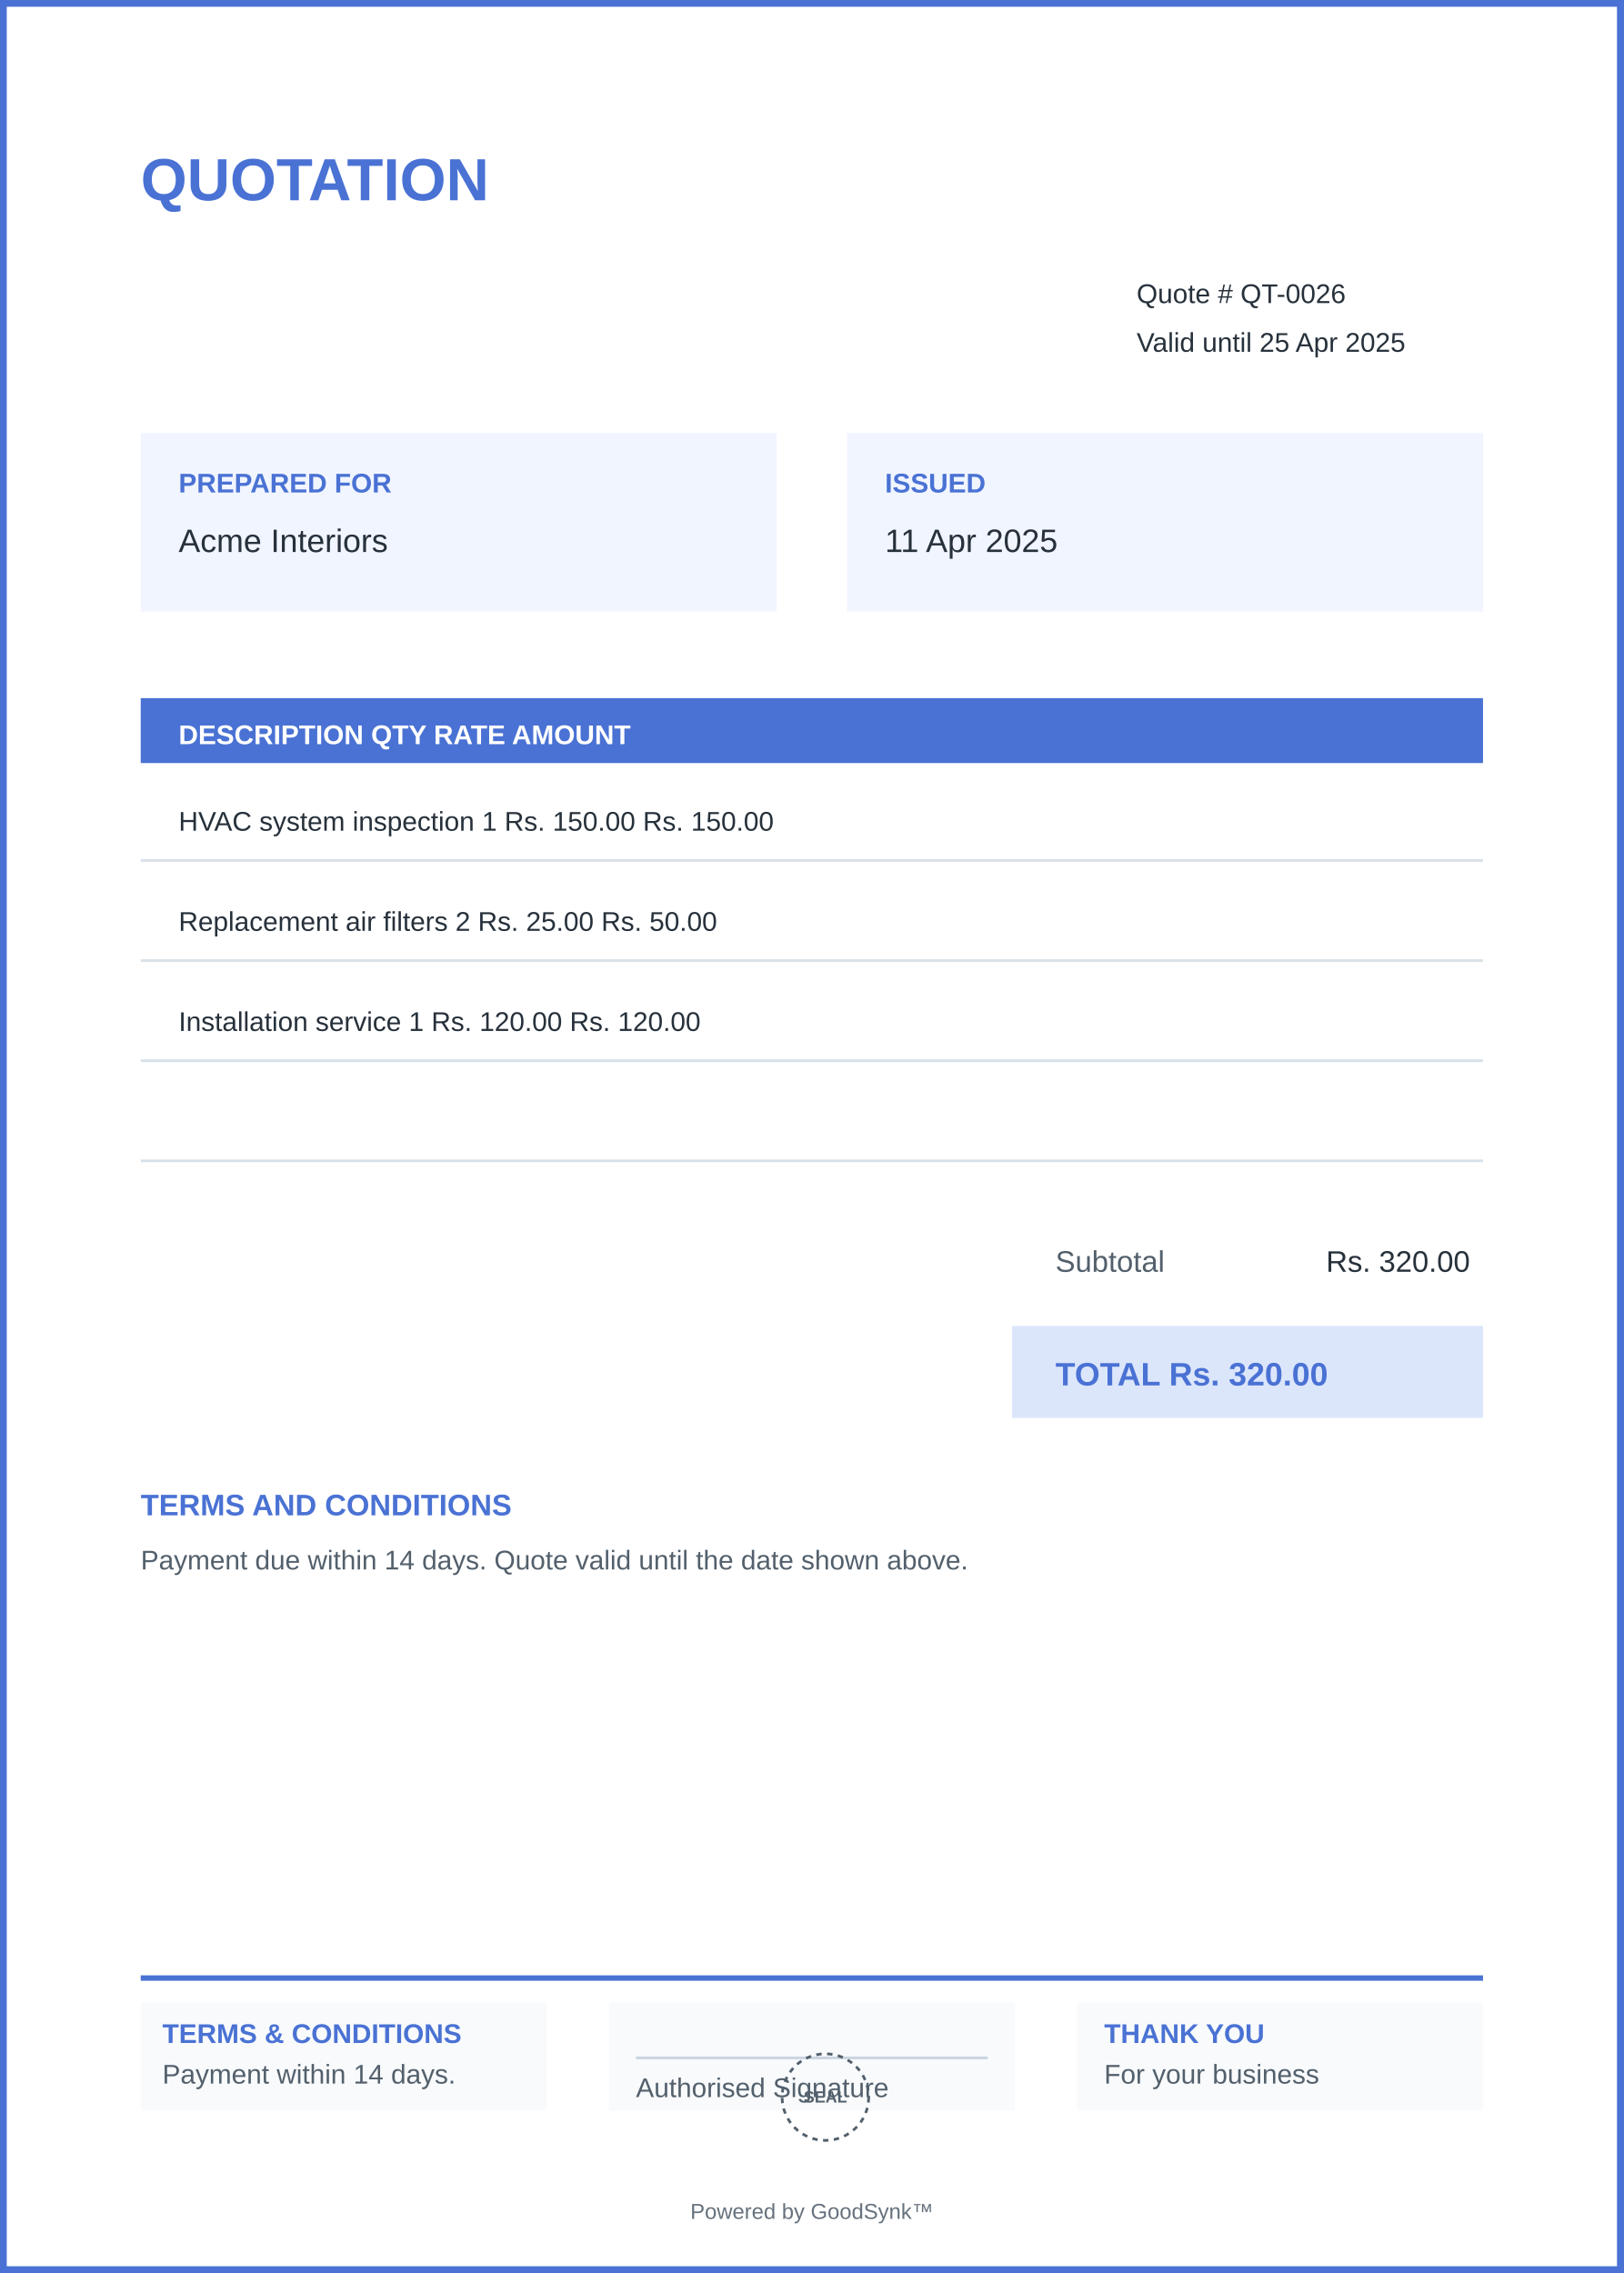
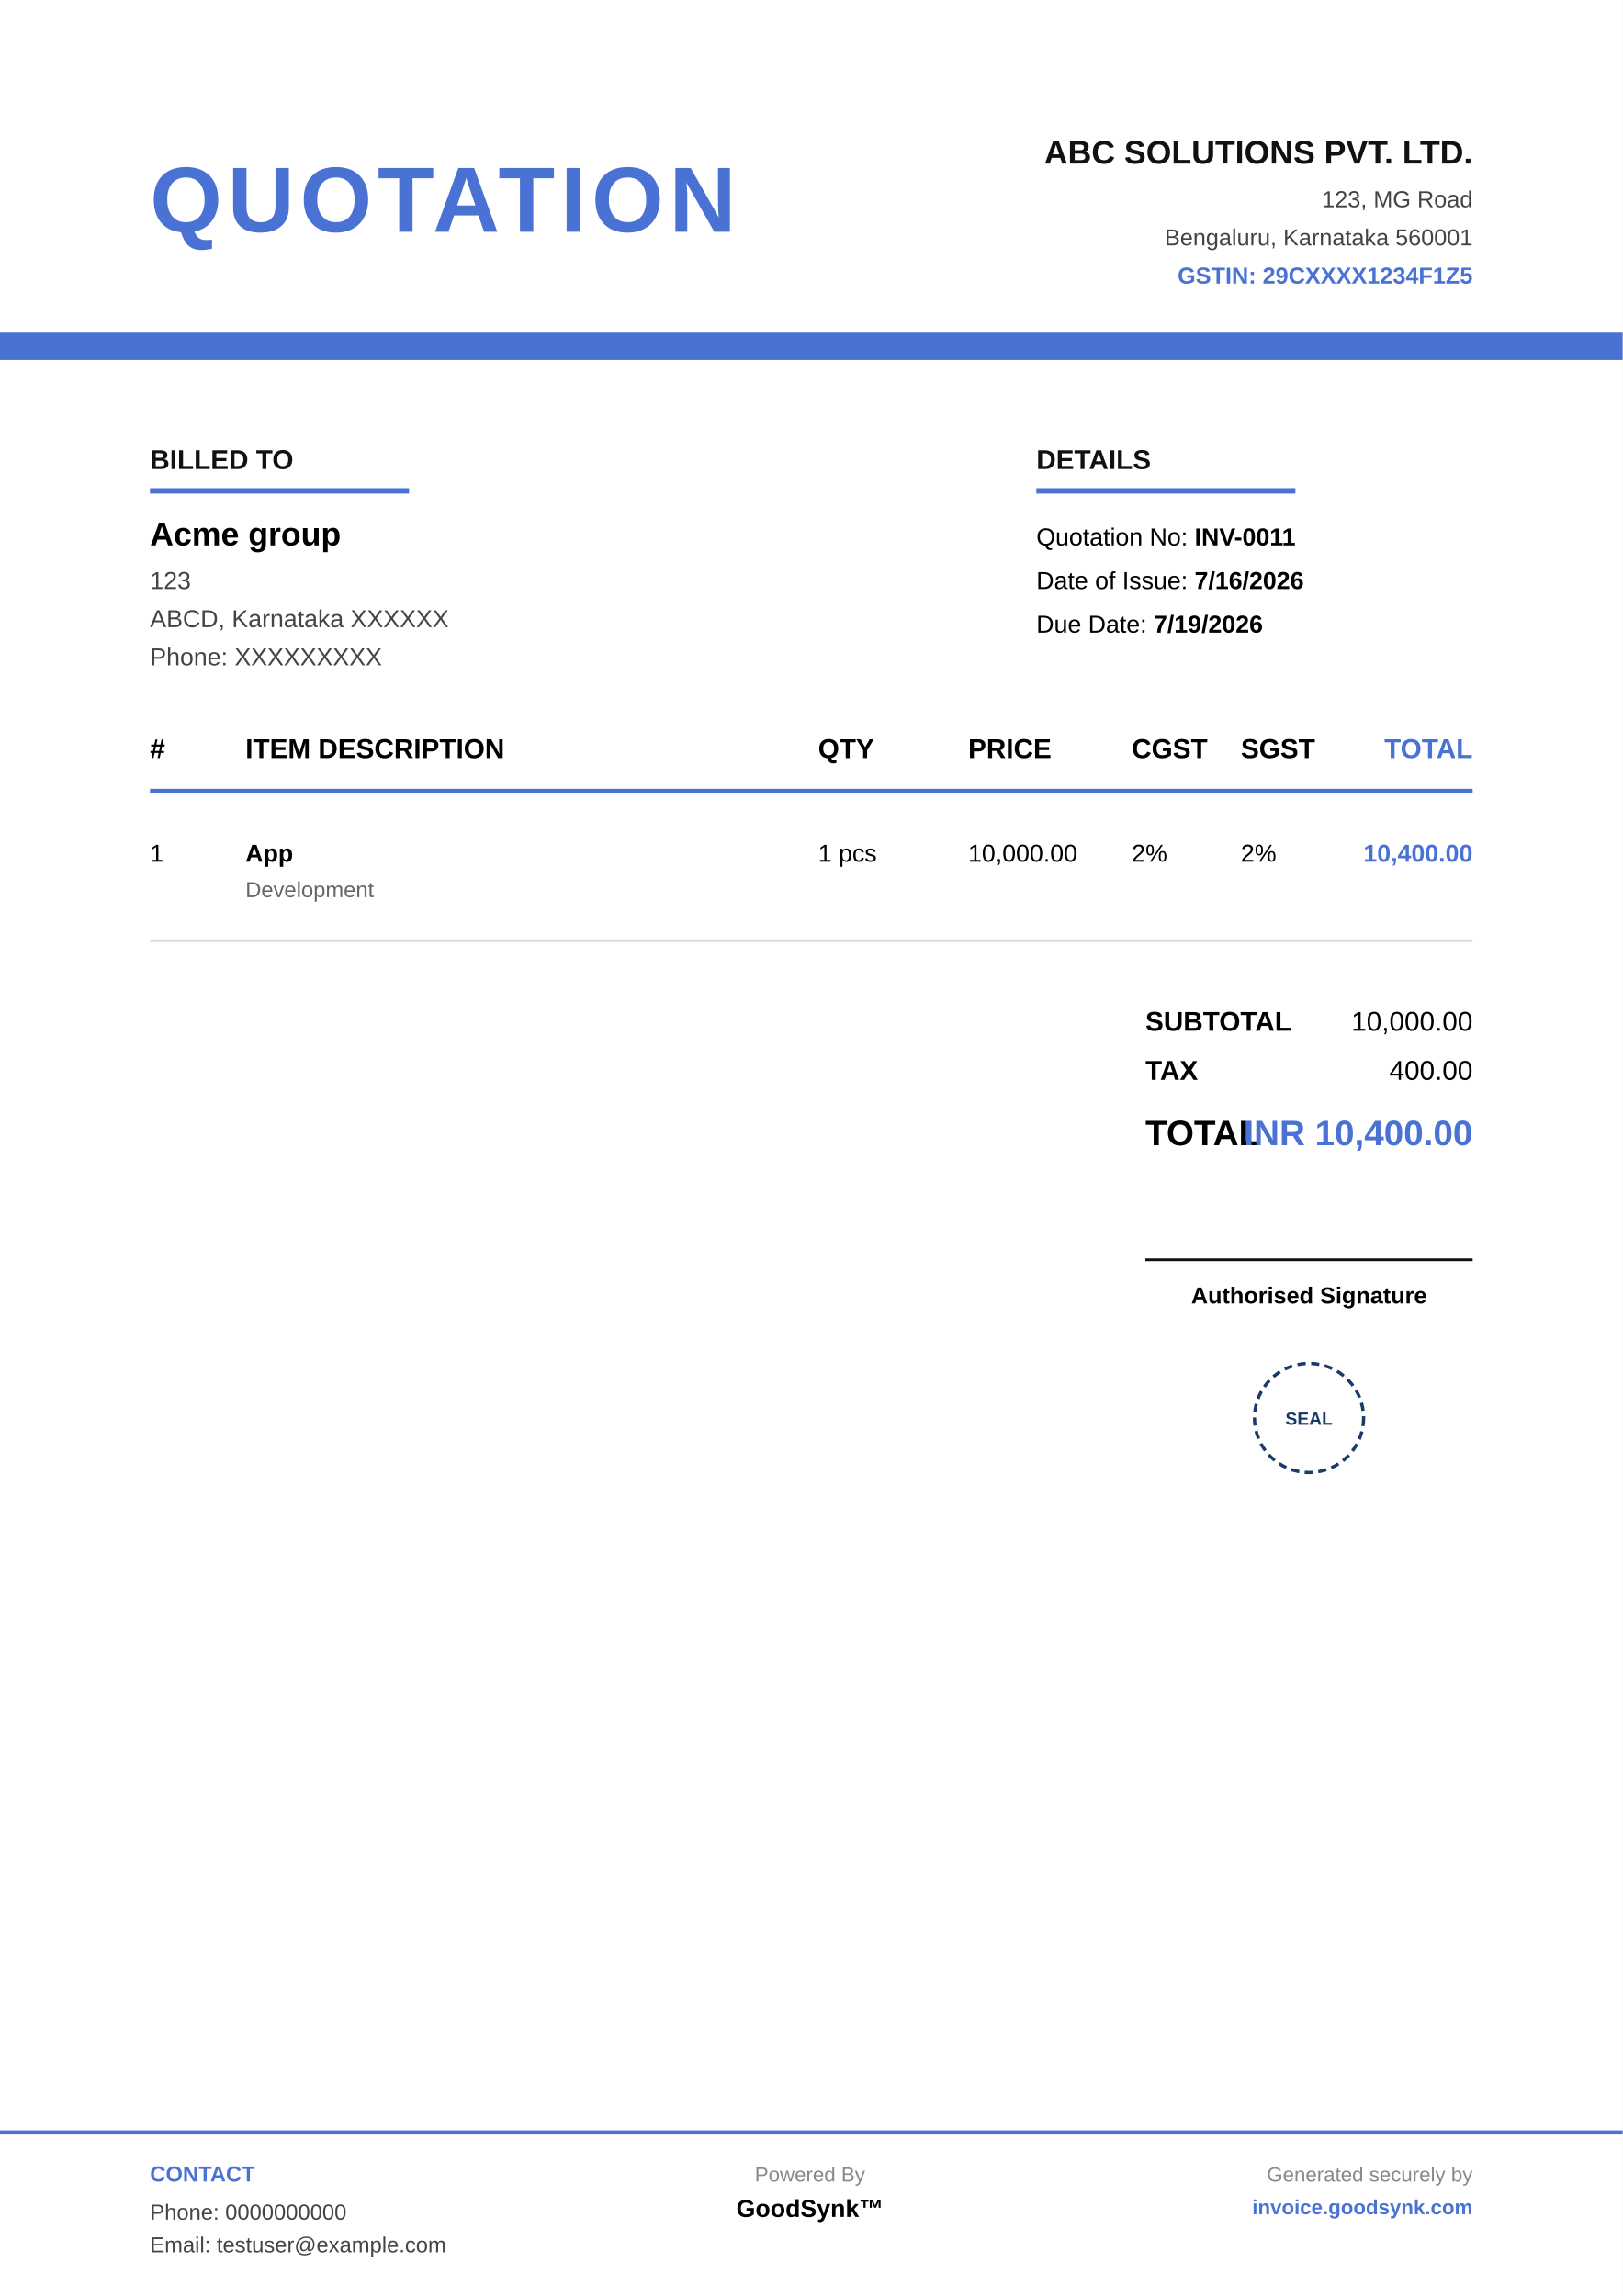
- <svg xmlns="http://www.w3.org/2000/svg" viewBox="0 0 600 840">
-   <rect width="600" height="840" fill="#fff" />
-   <rect x="1" y="1" width="598" height="838" fill="#fff" stroke="#4a72d4" stroke-width="3" />
-   <text x="52" y="74" fill="#4a72d4" font-family="Arial" font-size="22" font-weight="700">QUOTATION</text>
-   <text x="420" y="112" fill="#27313b" font-family="Arial" font-size="10">Quote # QT-0026</text>
-   <text x="420" y="130" fill="#27313b" font-family="Arial" font-size="10">Valid until 25 Apr 2025</text>
-   <rect x="52" y="160" width="235" height="66" fill="#f1f5ff" />
-   <rect x="313" y="160" width="235" height="66" fill="#f1f5ff" />
-   <text x="66" y="182" fill="#4a72d4" font-family="Arial" font-size="10" font-weight="700">PREPARED FOR</text>
-   <text x="66" y="204" fill="#27313b" font-family="Arial" font-size="12">Acme Interiors</text>
-   <text x="327" y="182" fill="#4a72d4" font-family="Arial" font-size="10" font-weight="700">ISSUED</text>
-   <text x="327" y="204" fill="#27313b" font-family="Arial" font-size="12">11 Apr 2025</text>
-   <rect x="52" y="258" width="496" height="24" fill="#4a72d4" />
-   <text x="66" y="275" fill="#fff" font-family="Arial" font-size="10" font-weight="700">DESCRIPTION                  QTY       RATE          AMOUNT</text>
-   <path d="M52 318h496M52 355h496M52 392h496M52 429h496" stroke="#d9e1e8" />
-   <text x="66" y="307" fill="#27313b" font-family="Arial" font-size="10">HVAC system inspection       1       Rs. 150.00      Rs. 150.00</text>
-   <text x="66" y="344" fill="#27313b" font-family="Arial" font-size="10">Replacement air filters      2       Rs. 25.00       Rs. 50.00</text>
-   <text x="66" y="381" fill="#27313b" font-family="Arial" font-size="10">Installation service         1       Rs. 120.00      Rs. 120.00</text>
-   <text x="390" y="470" fill="#53606c" font-family="Arial" font-size="11">Subtotal</text>
-   <text x="490" y="470" fill="#27313b" font-family="Arial" font-size="11">Rs. 320.00</text>
-   <rect x="374" y="490" width="174" height="34" fill="#dce6fb" />
-   <text x="390" y="512" fill="#4a72d4" font-family="Arial" font-size="12" font-weight="700">TOTAL  Rs. 320.00</text>
-   <text x="52" y="560" fill="#4a72d4" font-family="Arial" font-size="11" font-weight="700">TERMS AND CONDITIONS</text>
-   <text x="52" y="580" fill="#53606c" font-family="Arial" font-size="10">Payment due within 14 days. Quote valid until the date shown above.</text>
-   <path d="M392 700h156" stroke="#53606c" />
-   <text x="420" y="720" fill="#53606c" font-family="Arial" font-size="10">Authorised signature</text>
-   <text x="52" y="760" fill="#53606c" font-family="Arial" font-size="10">Thank you for considering Goodsynk Invoices.</text>
-   <g id="custom-footer">
-     <rect x="24" y="670" width="552" height="146" fill="#fff" />
-     <rect x="52" y="730" width="496" height="2" fill="#4A72D4" />
-     <rect x="52" y="740" width="150" height="40" fill="#f8fafc" />
-     <text x="60" y="755" fill="#4A72D4" font-family="Arial" font-size="10" font-weight="700">TERMS &amp; CONDITIONS</text>
-     <text x="60" y="770" fill="#53606c" font-family="Arial" font-size="10">Payment within 14 days.</text>
-     <rect x="225" y="740" width="150" height="40" fill="#f8fafc" />
-     <rect x="235" y="760" width="130" height="1" fill="#cbd5e1" />
-     <text x="235" y="775" fill="#53606c" font-family="Arial" font-size="10">Authorised Signature</text>
-     <circle cx="305" cy="775" r="16" fill="none" stroke="#53606c" stroke-width="1" stroke-dasharray="2,2" />
-     <text x="305" y="777" text-anchor="middle" font-family="Arial" font-size="6" font-weight="700" fill="#53606c">SEAL</text>
-     <rect x="398" y="740" width="150" height="40" fill="#f8fafc" />
-     <text x="408" y="755" fill="#4A72D4" font-family="Arial" font-size="10" font-weight="700">THANK YOU</text>
-     <text x="408" y="770" fill="#53606c" font-family="Arial" font-size="10">For your business</text>
-   </g>
-   <text x="300" y="820" text-anchor="middle" font-family="Arial" font-size="8" fill="#66717d">Powered by GoodSynk™</text>
+ <svg xmlns="http://www.w3.org/2000/svg" width="595" height="842" viewBox="0 0 595 842">
+   <rect width="595" height="842" fill="#fff" />
+   <text x="55" y="85" font-family="Arial" font-size="34" font-weight="700" fill="#4A72D4" letter-spacing="2">QUOTATION</text>
+   <text x="540" y="60" text-anchor="end" font-family="Arial" font-size="12" font-weight="700" fill="#111">ABC SOLUTIONS PVT. LTD.</text>
+   <text x="540" y="76" text-anchor="end" font-family="Arial" font-size="8.5" fill="#444">123, MG Road</text>
+   <text x="540" y="90" text-anchor="end" font-family="Arial" font-size="8.5" fill="#444">Bengaluru, Karnataka 560001</text>
+   <text x="540" y="104" text-anchor="end" font-family="Arial" font-size="8.5" font-weight="700" fill="#4A72D4">GSTIN: 29CXXXX1234F1Z5</text>
+   <rect x="0" y="122" width="595" height="10" fill="#4A72D4" />
+   <text x="55" y="172" font-family="Arial" font-size="10" font-weight="700" fill="#111">BILLED TO</text>
+   <line x1="55" y1="180" x2="150" y2="180" stroke="#4A72D4" stroke-width="2" />
+   <text x="55" y="200" font-family="Arial" font-size="12" font-weight="700">Acme group</text>
+   <text x="55" y="216" font-family="Arial" font-size="9" fill="#444">123</text>
+   <text x="55" y="230" font-family="Arial" font-size="9" fill="#444">ABCD, Karnataka XXXXXX</text>
+   <text x="55" y="244" font-family="Arial" font-size="9" fill="#444">Phone: XXXXXXXXX</text>
+   <text x="380" y="172" font-family="Arial" font-size="10" font-weight="700" fill="#111">DETAILS</text>
+   <line x1="380" y1="180" x2="475" y2="180" stroke="#4A72D4" stroke-width="2" />
+   <text x="380" y="200" font-family="Arial" font-size="9">Quotation No: <tspan font-weight="700">INV-0011</tspan>
+   </text>
+   <text x="380" y="216" font-family="Arial" font-size="9">Date of Issue: <tspan font-weight="700">7/16/2026</tspan>
+   </text>
+   <text x="380" y="232" font-family="Arial" font-size="9">Due Date: <tspan font-weight="700">7/19/2026</tspan>
+   </text>
+   <text x="55" y="278" font-family="Arial" font-size="10" font-weight="700">#</text>
+   <text x="90" y="278" font-family="Arial" font-size="10" font-weight="700">ITEM DESCRIPTION</text>
+   <text x="300" y="278" font-family="Arial" font-size="10" font-weight="700">QTY</text>
+   <text x="355" y="278" font-family="Arial" font-size="10" font-weight="700">PRICE</text>
+   <text x="415" y="278" font-family="Arial" font-size="10" font-weight="700">CGST</text>
+   <text x="455" y="278" font-family="Arial" font-size="10" font-weight="700">SGST</text>
+   <text x="540" y="278" text-anchor="end" font-family="Arial" font-size="10" font-weight="700" fill="#4A72D4">TOTAL</text>
+   <line x1="55" y1="290" x2="540" y2="290" stroke="#4A72D4" stroke-width="1.5" />
+   <text x="55" y="316" font-family="Arial" font-size="9">1</text>
+   <text x="90" y="316" font-family="Arial" font-size="9" font-weight="700">App</text>
+   <text x="90" y="329" font-family="Arial" font-size="8" fill="#666">Development</text>
+   <text x="300" y="316" font-family="Arial" font-size="9">1 pcs</text>
+   <text x="355" y="316" font-family="Arial" font-size="9">10,000.00</text>
+   <text x="415" y="316" font-family="Arial" font-size="9">2%</text>
+   <text x="455" y="316" font-family="Arial" font-size="9">2%</text>
+   <text x="540" y="316" text-anchor="end" font-family="Arial" font-size="9" fill="#4A72D4" font-weight="700">10,400.00</text>
+   <line x1="55" y1="345" x2="540" y2="345" stroke="#ddd" />
+   <text x="420" y="378" font-family="Arial" font-size="10" font-weight="700">SUBTOTAL</text>
+   <text x="540" y="378" text-anchor="end" font-family="Arial" font-size="10">10,000.00</text>
+   <text x="420" y="396" font-family="Arial" font-size="10" font-weight="700">TAX</text>
+   <text x="540" y="396" text-anchor="end" font-family="Arial" font-size="10">400.00</text>
+   <text x="420" y="420" font-family="Arial" font-size="13" font-weight="700">TOTAL</text>
+   <text x="540" y="420" text-anchor="end" font-family="Arial" font-size="13" font-weight="700" fill="#4A72D4">INR 10,400.00</text>
+   <line x1="420" y1="462" x2="540" y2="462" stroke="#111" />
+   <text x="480" y="478" text-anchor="middle" font-family="Arial" font-size="8.5" font-weight="700">Authorised Signature</text>
+   <circle cx="480" cy="520" r="20" fill="none" stroke="#1a3a6b" stroke-width="1.2" stroke-dasharray="3,2" />
+   <text x="480" y="522.5" text-anchor="middle" font-family="Arial" font-size="6.5" font-weight="700" fill="#1a3a6b">SEAL</text>
+   <line x1="0" y1="782" x2="595" y2="782" stroke="#4A72D4" stroke-width="1.5" />
+   <text x="55" y="800" font-family="Arial" font-size="8" font-weight="700" fill="#4A72D4">CONTACT</text>
+   <text x="55" y="814" font-family="Arial" font-size="8" fill="#444">Phone: 0000000000</text>
+   <text x="55" y="826" font-family="Arial" font-size="8" fill="#444">Email: testuser@example.com</text>
+   <text x="297" y="800" text-anchor="middle" font-family="Arial" font-size="7.5" fill="#888">Powered By</text>
+   <text x="297" y="813" text-anchor="middle" font-family="Arial" font-size="9" font-weight="700">GoodSynk™</text>
+   <text x="540" y="800" text-anchor="end" font-family="Arial" font-size="7.5" fill="#888">Generated securely by</text>
+   <text x="540" y="812" text-anchor="end" font-family="Arial" font-size="7.5" fill="#4A72D4" font-weight="700">invoice.goodsynk.com</text>
</svg>
